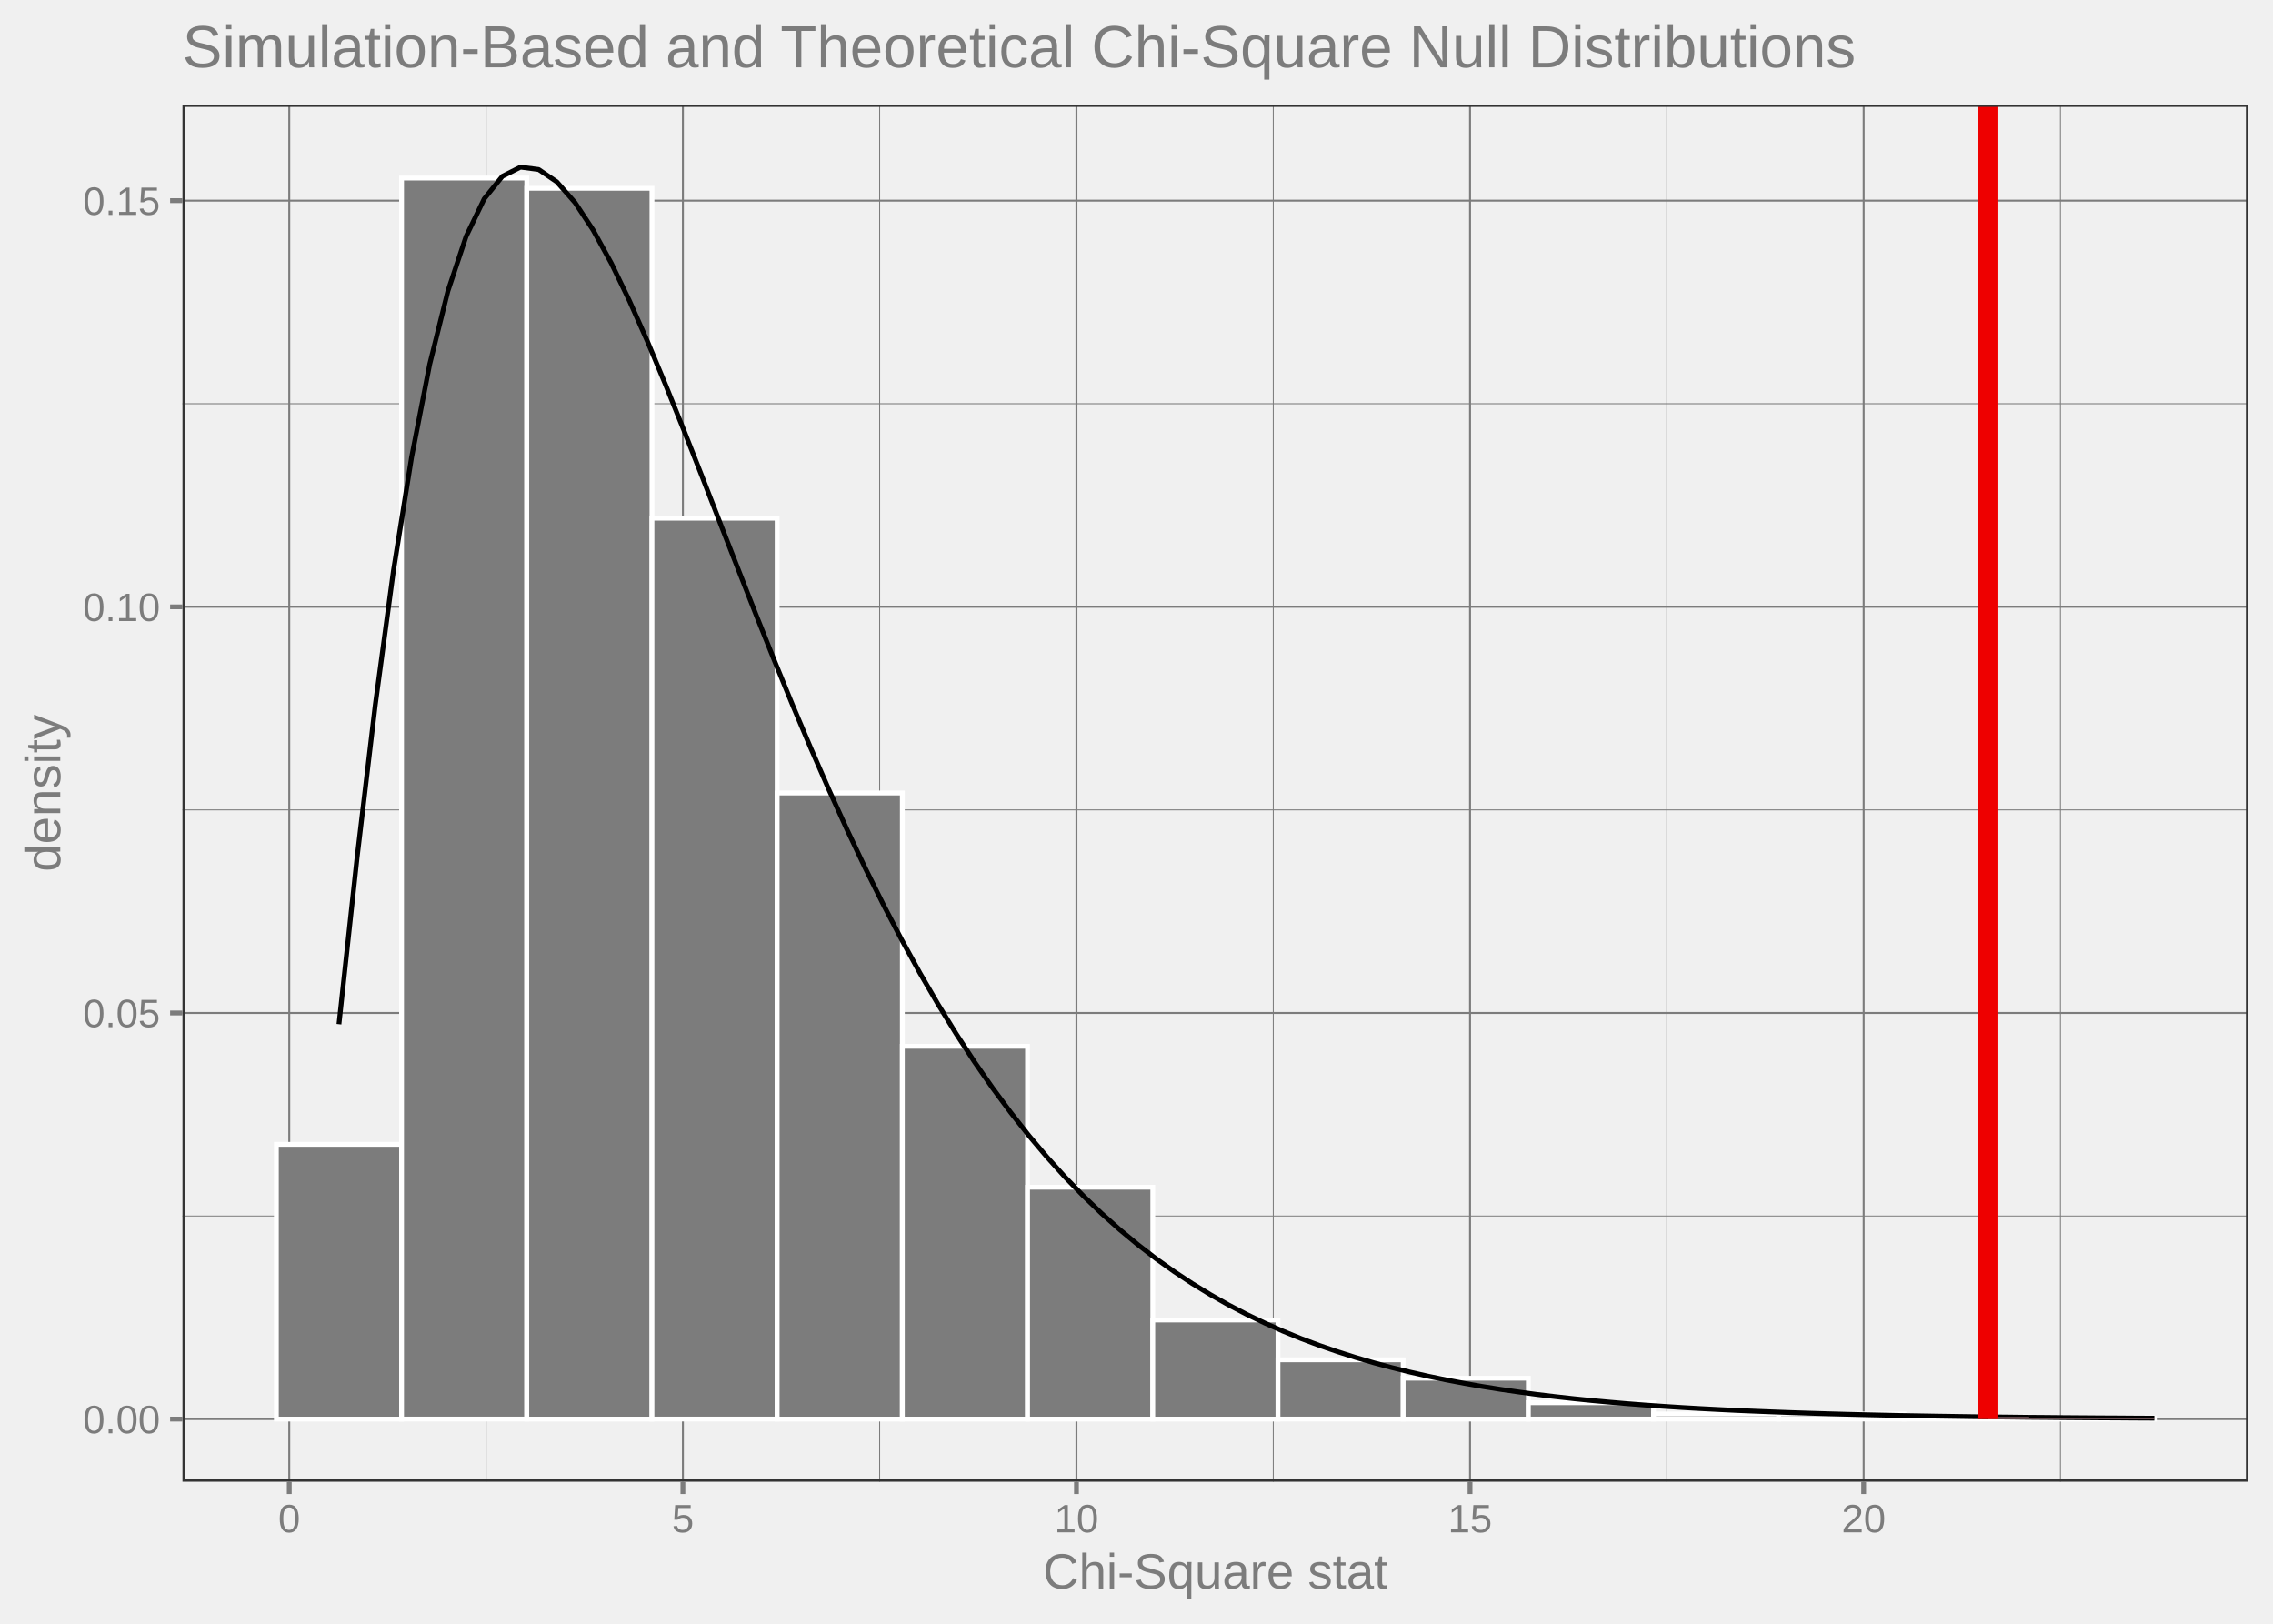
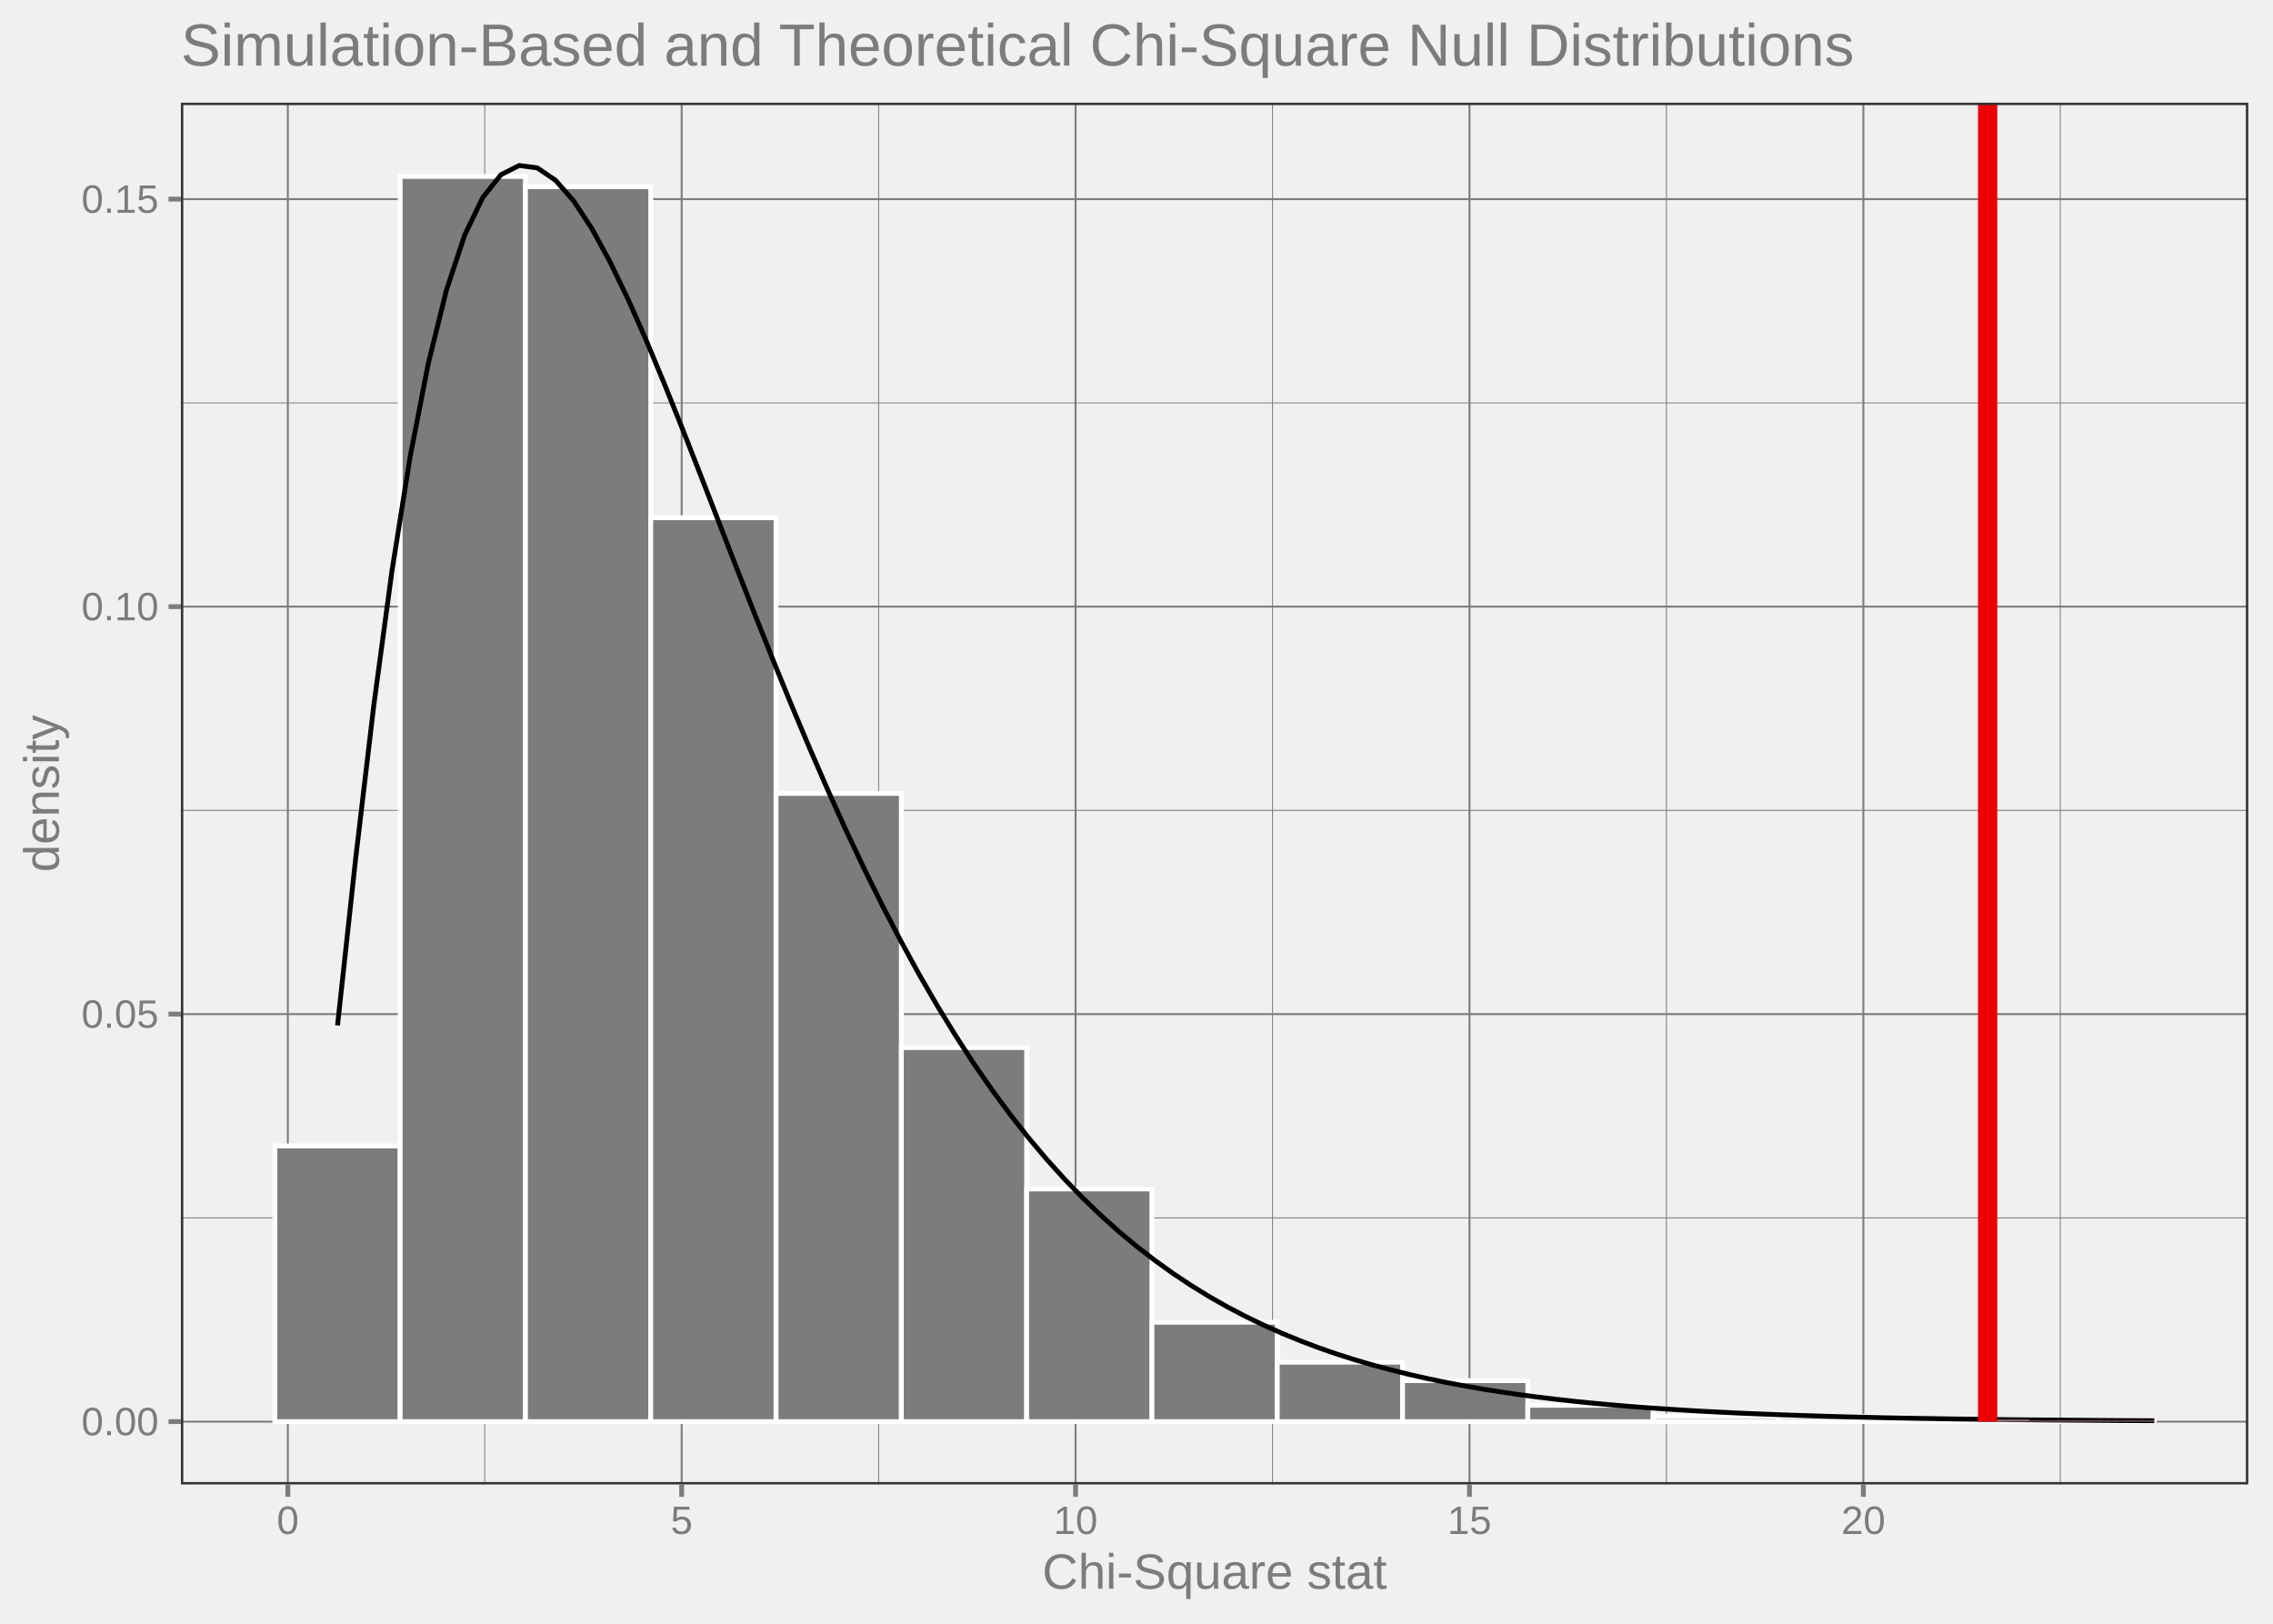
<svg xmlns="http://www.w3.org/2000/svg" width="504.00pt" height="360.00pt" viewBox="0 0 504.00 360.00">
  <g class="svglite">
    <defs>
      <style type="text/css">
    .svglite line, .svglite polyline, .svglite polygon, .svglite path, .svglite rect, .svglite circle {
      fill: none;
      stroke: #000000;
      stroke-linecap: round;
      stroke-linejoin: round;
      stroke-miterlimit: 10.00;
    }
    .svglite text {
      white-space: pre;
    }
    .svglite g.glyphgroup path {
      fill: inherit;
      stroke: none;
    }
  </style>
    </defs>
    <rect width="100%" height="100%" style="stroke: none; fill: none;" />
    <defs>
      <clipPath id="cpMC4wMHw1MDQuMDB8MC4wMHwzNjAuMDA=">
        <rect x="0.00" y="0.00" width="504.00" height="360.00" />
      </clipPath>
    </defs>
    <g clip-path="url(#cpMC4wMHw1MDQuMDB8MC4wMHwzNjAuMDA=)">
</g>
    <defs>
-       <clipPath id="cpNDAuNDZ8NDk4LjUyfDIzLjE4fDMyOC41MA==">
-         <rect x="40.46" y="23.18" width="458.07" height="305.33" />
+       <clipPath id="cpNDAuMTF8NDk4LjUyfDIyLjc3fDMyOS4xMg==">
+         <rect x="40.11" y="22.77" width="458.41" height="306.35" />
      </clipPath>
    </defs>
-     <g clip-path="url(#cpNDAuNDZ8NDk4LjUyfDIzLjE4fDMyOC41MA==)">
-       <polyline points="40.46,269.60 498.52,269.60 " style="stroke-width: 0.21; stroke: #7C7C7C; stroke-linecap: butt;" />
-       <polyline points="40.46,179.56 498.52,179.56 " style="stroke-width: 0.21; stroke: #7C7C7C; stroke-linecap: butt;" />
-       <polyline points="40.46,89.51 498.52,89.51 " style="stroke-width: 0.21; stroke: #7C7C7C; stroke-linecap: butt;" />
-       <polyline points="107.78,328.50 107.78,23.18 " style="stroke-width: 0.21; stroke: #7C7C7C; stroke-linecap: butt;" />
-       <polyline points="195.05,328.50 195.05,23.18 " style="stroke-width: 0.21; stroke: #7C7C7C; stroke-linecap: butt;" />
-       <polyline points="282.33,328.50 282.33,23.18 " style="stroke-width: 0.21; stroke: #7C7C7C; stroke-linecap: butt;" />
-       <polyline points="369.60,328.50 369.60,23.18 " style="stroke-width: 0.21; stroke: #7C7C7C; stroke-linecap: butt;" />
-       <polyline points="456.87,328.50 456.87,23.18 " style="stroke-width: 0.21; stroke: #7C7C7C; stroke-linecap: butt;" />
-       <polyline points="40.46,314.63 498.52,314.63 " style="stroke-width: 0.43; stroke: #7C7C7C; stroke-linecap: butt;" />
-       <polyline points="40.46,224.58 498.52,224.58 " style="stroke-width: 0.43; stroke: #7C7C7C; stroke-linecap: butt;" />
-       <polyline points="40.46,134.54 498.52,134.54 " style="stroke-width: 0.43; stroke: #7C7C7C; stroke-linecap: butt;" />
-       <polyline points="40.46,44.49 498.52,44.49 " style="stroke-width: 0.43; stroke: #7C7C7C; stroke-linecap: butt;" />
-       <polyline points="64.14,328.50 64.14,23.18 " style="stroke-width: 0.43; stroke: #7C7C7C; stroke-linecap: butt;" />
-       <polyline points="151.42,328.50 151.42,23.18 " style="stroke-width: 0.43; stroke: #7C7C7C; stroke-linecap: butt;" />
-       <polyline points="238.69,328.50 238.69,23.18 " style="stroke-width: 0.43; stroke: #7C7C7C; stroke-linecap: butt;" />
-       <polyline points="325.96,328.50 325.96,23.18 " style="stroke-width: 0.43; stroke: #7C7C7C; stroke-linecap: butt;" />
-       <polyline points="413.24,328.50 413.24,23.18 " style="stroke-width: 0.43; stroke: #7C7C7C; stroke-linecap: butt;" />
-       <rect x="61.28" y="253.71" width="27.76" height="60.92" style="stroke-width: 1.07; stroke: #FFFFFF; stroke-linecap: butt; stroke-linejoin: miter; fill: #7C7C7C;" />
-       <rect x="89.04" y="39.48" width="27.76" height="275.14" style="stroke-width: 1.07; stroke: #FFFFFF; stroke-linecap: butt; stroke-linejoin: miter; fill: #7C7C7C;" />
-       <rect x="116.80" y="41.75" width="27.76" height="272.88" style="stroke-width: 1.07; stroke: #FFFFFF; stroke-linecap: butt; stroke-linejoin: miter; fill: #7C7C7C;" />
-       <rect x="144.56" y="114.89" width="27.76" height="199.73" style="stroke-width: 1.07; stroke: #FFFFFF; stroke-linecap: butt; stroke-linejoin: miter; fill: #7C7C7C;" />
-       <rect x="172.32" y="175.81" width="27.76" height="138.82" style="stroke-width: 1.07; stroke: #FFFFFF; stroke-linecap: butt; stroke-linejoin: miter; fill: #7C7C7C;" />
-       <rect x="200.08" y="231.97" width="27.76" height="82.66" style="stroke-width: 1.07; stroke: #FFFFFF; stroke-linecap: butt; stroke-linejoin: miter; fill: #7C7C7C;" />
-       <rect x="227.85" y="263.22" width="27.76" height="51.41" style="stroke-width: 1.07; stroke: #FFFFFF; stroke-linecap: butt; stroke-linejoin: miter; fill: #7C7C7C;" />
-       <rect x="255.61" y="292.66" width="27.76" height="21.97" style="stroke-width: 1.07; stroke: #FFFFFF; stroke-linecap: butt; stroke-linejoin: miter; fill: #7C7C7C;" />
-       <rect x="283.37" y="301.49" width="27.76" height="13.13" style="stroke-width: 1.07; stroke: #FFFFFF; stroke-linecap: butt; stroke-linejoin: miter; fill: #7C7C7C;" />
-       <rect x="311.13" y="305.57" width="27.76" height="9.06" style="stroke-width: 1.07; stroke: #FFFFFF; stroke-linecap: butt; stroke-linejoin: miter; fill: #7C7C7C;" />
-       <rect x="338.89" y="311.00" width="27.76" height="3.62" style="stroke-width: 1.07; stroke: #FFFFFF; stroke-linecap: butt; stroke-linejoin: miter; fill: #7C7C7C;" />
-       <rect x="366.65" y="313.49" width="27.76" height="1.13" style="stroke-width: 1.07; stroke: #FFFFFF; stroke-linecap: butt; stroke-linejoin: miter; fill: #7C7C7C;" />
-       <rect x="394.41" y="313.49" width="27.76" height="1.13" style="stroke-width: 1.07; stroke: #FFFFFF; stroke-linecap: butt; stroke-linejoin: miter; fill: #7C7C7C;" />
-       <rect x="422.18" y="314.17" width="27.76" height="0.45" style="stroke-width: 1.07; stroke: #FFFFFF; stroke-linecap: butt; stroke-linejoin: miter; fill: #7C7C7C;" />
-       <rect x="449.94" y="314.40" width="27.76" height="0.23" style="stroke-width: 1.07; stroke: #FFFFFF; stroke-linecap: butt; stroke-linejoin: miter; fill: #7C7C7C;" />
-       <polyline points="75.16,227.07 79.18,190.13 83.21,156.29 87.23,126.57 91.26,101.37 95.28,80.74 99.31,64.53 103.34,52.43 107.36,44.08 111.39,39.09 115.41,37.06 119.44,37.59 123.46,40.32 127.49,44.90 131.51,51.00 135.54,58.35 139.56,66.68 143.59,75.76 147.61,85.39 151.64,95.41 155.67,105.65 159.69,115.99 163.72,126.32 167.74,136.55 171.77,146.61 175.79,156.43 179.82,165.96 183.84,175.18 187.87,184.05 191.89,192.54 195.92,200.66 199.95,208.38 203.97,215.71 208.00,222.65 212.02,229.20 216.05,235.38 220.07,241.18 224.10,246.63 228.12,251.74 232.15,256.51 236.17,260.97 240.20,265.12 244.22,268.99 248.25,272.59 252.28,275.93 256.30,279.04 260.33,281.91 264.35,284.57 268.38,287.03 272.40,289.31 276.43,291.41 280.45,293.34 284.48,295.13 288.50,296.78 292.53,298.29 296.56,299.68 300.58,300.96 304.61,302.14 308.63,303.22 312.66,304.21 316.68,305.12 320.71,305.95 324.73,306.71 328.76,307.41 332.78,308.05 336.81,308.63 340.83,309.17 344.86,309.65 348.89,310.10 352.91,310.51 356.94,310.88 360.96,311.22 364.99,311.53 369.01,311.81 373.04,312.07 377.06,312.30 381.09,312.51 385.11,312.71 389.14,312.88 393.17,313.04 397.19,313.19 401.22,313.32 405.24,313.44 409.27,313.55 413.29,313.65 417.32,313.74 421.34,313.83 425.37,313.90 429.39,313.97 433.42,314.03 437.44,314.09 441.47,314.14 445.50,314.18 449.52,314.23 453.55,314.26 457.57,314.30 461.60,314.33 465.62,314.36 469.65,314.38 473.67,314.41 477.70,314.43 " style="stroke-width: 1.07; stroke-linecap: butt;" />
-       <polygon points="440.77,314.17 449.94,314.17 449.94,314.63 449.94,314.40 477.70,314.40 477.70,314.63 449.94,314.63 449.94,314.63 449.94,314.63 440.77,314.63 " style="stroke-width: 0.00; stroke: none; stroke-linecap: butt; fill: #FFC0CB; fill-opacity: 0.60;" />
-       <polyline points="440.77,314.17 449.94,314.17 449.94,314.63 449.94,314.40 477.70,314.40 " style="stroke-width: 1.07; stroke: none; stroke-linecap: butt;" />
-       <line x1="440.77" y1="314.63" x2="440.77" y2="23.18" style="stroke-width: 4.27; stroke: #EE0000; stroke-linecap: butt;" />
-       <rect x="40.46" y="23.18" width="458.07" height="305.33" style="stroke-width: 1.07; stroke: #333333;" />
+     <g clip-path="url(#cpNDAuMTF8NDk4LjUyfDIyLjc3fDMyOS4xMg==)">
+       <polyline points="40.11,270.02 498.52,270.02 " style="stroke-width: 0.21; stroke: #7C7C7C; stroke-linecap: butt;" />
+       <polyline points="40.11,179.67 498.52,179.67 " style="stroke-width: 0.21; stroke: #7C7C7C; stroke-linecap: butt;" />
+       <polyline points="40.11,89.33 498.52,89.33 " style="stroke-width: 0.21; stroke: #7C7C7C; stroke-linecap: butt;" />
+       <polyline points="107.48,329.12 107.48,22.77 " style="stroke-width: 0.21; stroke: #7C7C7C; stroke-linecap: butt;" />
+       <polyline points="194.82,329.12 194.82,22.77 " style="stroke-width: 0.21; stroke: #7C7C7C; stroke-linecap: butt;" />
+       <polyline points="282.16,329.12 282.16,22.77 " style="stroke-width: 0.21; stroke: #7C7C7C; stroke-linecap: butt;" />
+       <polyline points="369.50,329.12 369.50,22.77 " style="stroke-width: 0.21; stroke: #7C7C7C; stroke-linecap: butt;" />
+       <polyline points="456.84,329.12 456.84,22.77 " style="stroke-width: 0.21; stroke: #7C7C7C; stroke-linecap: butt;" />
+       <polyline points="40.11,315.19 498.52,315.19 " style="stroke-width: 0.43; stroke: #7C7C7C; stroke-linecap: butt;" />
+       <polyline points="40.11,224.84 498.52,224.84 " style="stroke-width: 0.43; stroke: #7C7C7C; stroke-linecap: butt;" />
+       <polyline points="40.11,134.50 498.52,134.50 " style="stroke-width: 0.43; stroke: #7C7C7C; stroke-linecap: butt;" />
+       <polyline points="40.11,44.15 498.52,44.15 " style="stroke-width: 0.43; stroke: #7C7C7C; stroke-linecap: butt;" />
+       <polyline points="63.82,329.12 63.82,22.77 " style="stroke-width: 0.43; stroke: #7C7C7C; stroke-linecap: butt;" />
+       <polyline points="151.15,329.12 151.15,22.77 " style="stroke-width: 0.43; stroke: #7C7C7C; stroke-linecap: butt;" />
+       <polyline points="238.49,329.12 238.49,22.77 " style="stroke-width: 0.43; stroke: #7C7C7C; stroke-linecap: butt;" />
+       <polyline points="325.83,329.12 325.83,22.77 " style="stroke-width: 0.43; stroke: #7C7C7C; stroke-linecap: butt;" />
+       <polyline points="413.17,329.12 413.17,22.77 " style="stroke-width: 0.43; stroke: #7C7C7C; stroke-linecap: butt;" />
+       <rect x="60.95" y="254.07" width="27.78" height="61.12" style="stroke-width: 1.07; stroke: #FFFFFF; stroke-linecap: butt; stroke-linejoin: miter; fill: #7C7C7C;" />
+       <rect x="88.73" y="39.12" width="27.78" height="276.07" style="stroke-width: 1.07; stroke: #FFFFFF; stroke-linecap: butt; stroke-linejoin: miter; fill: #7C7C7C;" />
+       <rect x="116.51" y="41.40" width="27.78" height="273.79" style="stroke-width: 1.07; stroke: #FFFFFF; stroke-linecap: butt; stroke-linejoin: miter; fill: #7C7C7C;" />
+       <rect x="144.29" y="114.79" width="27.78" height="200.40" style="stroke-width: 1.07; stroke: #FFFFFF; stroke-linecap: butt; stroke-linejoin: miter; fill: #7C7C7C;" />
+       <rect x="172.08" y="175.91" width="27.78" height="139.28" style="stroke-width: 1.07; stroke: #FFFFFF; stroke-linecap: butt; stroke-linejoin: miter; fill: #7C7C7C;" />
+       <rect x="199.86" y="232.26" width="27.78" height="82.93" style="stroke-width: 1.07; stroke: #FFFFFF; stroke-linecap: butt; stroke-linejoin: miter; fill: #7C7C7C;" />
+       <rect x="227.64" y="263.61" width="27.78" height="51.58" style="stroke-width: 1.07; stroke: #FFFFFF; stroke-linecap: butt; stroke-linejoin: miter; fill: #7C7C7C;" />
+       <rect x="255.42" y="293.15" width="27.78" height="22.04" style="stroke-width: 1.07; stroke: #FFFFFF; stroke-linecap: butt; stroke-linejoin: miter; fill: #7C7C7C;" />
+       <rect x="283.21" y="302.01" width="27.78" height="13.18" style="stroke-width: 1.07; stroke: #FFFFFF; stroke-linecap: butt; stroke-linejoin: miter; fill: #7C7C7C;" />
+       <rect x="310.99" y="306.10" width="27.78" height="9.09" style="stroke-width: 1.07; stroke: #FFFFFF; stroke-linecap: butt; stroke-linejoin: miter; fill: #7C7C7C;" />
+       <rect x="338.77" y="311.56" width="27.78" height="3.64" style="stroke-width: 1.07; stroke: #FFFFFF; stroke-linecap: butt; stroke-linejoin: miter; fill: #7C7C7C;" />
+       <rect x="366.55" y="314.05" width="27.78" height="1.14" style="stroke-width: 1.07; stroke: #FFFFFF; stroke-linecap: butt; stroke-linejoin: miter; fill: #7C7C7C;" />
+       <rect x="394.34" y="314.05" width="27.78" height="1.14" style="stroke-width: 1.07; stroke: #FFFFFF; stroke-linecap: butt; stroke-linejoin: miter; fill: #7C7C7C;" />
+       <rect x="422.12" y="314.74" width="27.78" height="0.45" style="stroke-width: 1.07; stroke: #FFFFFF; stroke-linecap: butt; stroke-linejoin: miter; fill: #7C7C7C;" />
+       <rect x="449.90" y="314.96" width="27.78" height="0.23" style="stroke-width: 1.07; stroke: #FFFFFF; stroke-linecap: butt; stroke-linejoin: miter; fill: #7C7C7C;" />
+       <polyline points="74.84,227.34 78.87,190.28 82.89,156.32 86.92,126.50 90.95,101.22 94.98,80.53 99.01,64.26 103.04,52.11 107.07,43.74 111.09,38.73 115.12,36.69 119.15,37.23 123.18,39.97 127.21,44.56 131.24,50.69 135.26,58.06 139.29,66.41 143.32,75.52 147.35,85.19 151.38,95.24 155.41,105.51 159.44,115.89 163.46,126.25 167.49,136.52 171.52,146.61 175.55,156.46 179.58,166.03 183.61,175.28 187.63,184.18 191.66,192.70 195.69,200.84 199.72,208.59 203.75,215.95 207.78,222.91 211.81,229.48 215.83,235.68 219.86,241.50 223.89,246.97 227.92,252.09 231.95,256.88 235.98,261.35 240.00,265.52 244.03,269.40 248.06,273.02 252.09,276.37 256.12,279.48 260.15,282.37 264.18,285.04 268.20,287.51 272.23,289.79 276.26,291.90 280.29,293.84 284.32,295.63 288.35,297.28 292.37,298.80 296.40,300.20 300.43,301.48 304.46,302.66 308.49,303.74 312.52,304.74 316.55,305.65 320.57,306.48 324.60,307.25 328.63,307.95 332.66,308.59 336.69,309.18 340.72,309.71 344.74,310.20 348.77,310.65 352.80,311.06 356.83,311.43 360.86,311.77 364.89,312.08 368.92,312.36 372.94,312.62 376.97,312.86 381.00,313.07 385.03,313.27 389.06,313.44 393.09,313.60 397.11,313.75 401.14,313.88 405.17,314.01 409.20,314.12 413.23,314.22 417.26,314.31 421.29,314.39 425.31,314.47 429.34,314.53 433.37,314.60 437.40,314.65 441.43,314.70 445.46,314.75 449.48,314.79 453.51,314.83 457.54,314.86 461.57,314.89 465.60,314.92 469.63,314.95 473.65,314.97 477.68,314.99 " style="stroke-width: 1.07; stroke-linecap: butt;" />
+       <polygon points="440.73,314.74 449.90,314.74 449.90,315.19 449.90,314.96 477.68,314.96 477.68,315.19 449.90,315.19 449.90,315.19 449.90,315.19 440.73,315.19 " style="stroke-width: 0.00; stroke: none; stroke-linecap: butt; fill: #FFC0CB; fill-opacity: 0.60;" />
+       <polyline points="440.73,314.74 449.90,314.74 449.90,315.19 449.90,314.96 477.68,314.96 " style="stroke-width: 1.07; stroke: none; stroke-linecap: butt;" />
+       <line x1="440.73" y1="315.19" x2="440.73" y2="22.77" style="stroke-width: 4.27; stroke: #EE0000; stroke-linecap: butt;" />
+       <rect x="40.11" y="22.77" width="458.41" height="306.35" style="stroke-width: 1.07; stroke: #333333;" />
    </g>
    <g clip-path="url(#cpMC4wMHw1MDQuMDB8MC4wMHwzNjAuMDA=)">
-       <text x="35.52" y="317.78" text-anchor="end" style="font-size: 8.80px;fill: #7C7C7C; font-family: &quot;Arial&quot;;" textLength="17.11px" lengthAdjust="spacingAndGlyphs">0.00</text>
-       <text x="35.52" y="227.73" text-anchor="end" style="font-size: 8.80px;fill: #7C7C7C; font-family: &quot;Arial&quot;;" textLength="17.11px" lengthAdjust="spacingAndGlyphs">0.05</text>
-       <text x="35.52" y="137.69" text-anchor="end" style="font-size: 8.80px;fill: #7C7C7C; font-family: &quot;Arial&quot;;" textLength="17.11px" lengthAdjust="spacingAndGlyphs">0.10</text>
-       <text x="35.52" y="47.64" text-anchor="end" style="font-size: 8.80px;fill: #7C7C7C; font-family: &quot;Arial&quot;;" textLength="17.11px" lengthAdjust="spacingAndGlyphs">0.15</text>
-       <polyline points="37.72,314.63 40.46,314.63 " style="stroke-width: 1.07; stroke: #7C7C7C; stroke-linecap: butt;" />
-       <polyline points="37.72,224.58 40.46,224.58 " style="stroke-width: 1.07; stroke: #7C7C7C; stroke-linecap: butt;" />
-       <polyline points="37.72,134.54 40.46,134.54 " style="stroke-width: 1.07; stroke: #7C7C7C; stroke-linecap: butt;" />
-       <polyline points="37.72,44.49 40.46,44.49 " style="stroke-width: 1.07; stroke: #7C7C7C; stroke-linecap: butt;" />
-       <polyline points="64.14,331.24 64.14,328.50 " style="stroke-width: 1.07; stroke: #7C7C7C; stroke-linecap: butt;" />
-       <polyline points="151.42,331.24 151.42,328.50 " style="stroke-width: 1.07; stroke: #7C7C7C; stroke-linecap: butt;" />
-       <polyline points="238.69,331.24 238.69,328.50 " style="stroke-width: 1.07; stroke: #7C7C7C; stroke-linecap: butt;" />
-       <polyline points="325.96,331.24 325.96,328.50 " style="stroke-width: 1.07; stroke: #7C7C7C; stroke-linecap: butt;" />
-       <polyline points="413.24,331.24 413.24,328.50 " style="stroke-width: 1.07; stroke: #7C7C7C; stroke-linecap: butt;" />
-       <text x="64.14" y="339.74" text-anchor="middle" style="font-size: 8.80px;fill: #7C7C7C; font-family: &quot;Arial&quot;;" textLength="4.89px" lengthAdjust="spacingAndGlyphs">0</text>
-       <text x="151.42" y="339.74" text-anchor="middle" style="font-size: 8.80px;fill: #7C7C7C; font-family: &quot;Arial&quot;;" textLength="4.89px" lengthAdjust="spacingAndGlyphs">5</text>
-       <text x="238.69" y="339.74" text-anchor="middle" style="font-size: 8.80px;fill: #7C7C7C; font-family: &quot;Arial&quot;;" textLength="9.78px" lengthAdjust="spacingAndGlyphs">10</text>
-       <text x="325.96" y="339.74" text-anchor="middle" style="font-size: 8.80px;fill: #7C7C7C; font-family: &quot;Arial&quot;;" textLength="9.78px" lengthAdjust="spacingAndGlyphs">15</text>
-       <text x="413.24" y="339.74" text-anchor="middle" style="font-size: 8.80px;fill: #7C7C7C; font-family: &quot;Arial&quot;;" textLength="9.78px" lengthAdjust="spacingAndGlyphs">20</text>
-       <text x="269.49" y="352.20" text-anchor="middle" style="font-size: 11.00px;fill: #7C7C7C; font-family: &quot;Arial&quot;;" textLength="76.47px" lengthAdjust="spacingAndGlyphs">Chi-Square stat</text>
-       <text transform="translate(13.36,175.84) rotate(-90)" text-anchor="middle" style="font-size: 11.00px;fill: #7C7C7C; font-family: &quot;Arial&quot;;" textLength="34.88px" lengthAdjust="spacingAndGlyphs">density</text>
-       <text x="40.46" y="14.93" style="font-size: 13.20px;fill: #7C7C7C; font-family: &quot;Arial&quot;;" textLength="370.55px" lengthAdjust="spacingAndGlyphs">Simulation-Based and Theoretical Chi-Square Null Distributions</text>
+       <text x="35.18" y="318.22" text-anchor="end" style="font-size: 8.80px;fill: #7C7C7C; font-family: &quot;Liberation Sans&quot;;" textLength="17.11px" lengthAdjust="spacingAndGlyphs">0.00</text>
+       <text x="35.18" y="227.87" text-anchor="end" style="font-size: 8.80px;fill: #7C7C7C; font-family: &quot;Liberation Sans&quot;;" textLength="17.11px" lengthAdjust="spacingAndGlyphs">0.05</text>
+       <text x="35.18" y="137.53" text-anchor="end" style="font-size: 8.80px;fill: #7C7C7C; font-family: &quot;Liberation Sans&quot;;" textLength="17.11px" lengthAdjust="spacingAndGlyphs">0.10</text>
+       <text x="35.18" y="47.18" text-anchor="end" style="font-size: 8.80px;fill: #7C7C7C; font-family: &quot;Liberation Sans&quot;;" textLength="17.11px" lengthAdjust="spacingAndGlyphs">0.15</text>
+       <polyline points="37.37,315.19 40.11,315.19 " style="stroke-width: 1.07; stroke: #7C7C7C; stroke-linecap: butt;" />
+       <polyline points="37.37,224.84 40.11,224.84 " style="stroke-width: 1.07; stroke: #7C7C7C; stroke-linecap: butt;" />
+       <polyline points="37.37,134.50 40.11,134.50 " style="stroke-width: 1.07; stroke: #7C7C7C; stroke-linecap: butt;" />
+       <polyline points="37.37,44.15 40.11,44.15 " style="stroke-width: 1.07; stroke: #7C7C7C; stroke-linecap: butt;" />
+       <polyline points="63.82,331.86 63.82,329.12 " style="stroke-width: 1.07; stroke: #7C7C7C; stroke-linecap: butt;" />
+       <polyline points="151.15,331.86 151.15,329.12 " style="stroke-width: 1.07; stroke: #7C7C7C; stroke-linecap: butt;" />
+       <polyline points="238.49,331.86 238.49,329.12 " style="stroke-width: 1.07; stroke: #7C7C7C; stroke-linecap: butt;" />
+       <polyline points="325.83,331.86 325.83,329.12 " style="stroke-width: 1.07; stroke: #7C7C7C; stroke-linecap: butt;" />
+       <polyline points="413.17,331.86 413.17,329.12 " style="stroke-width: 1.07; stroke: #7C7C7C; stroke-linecap: butt;" />
+       <text x="63.82" y="340.10" text-anchor="middle" style="font-size: 8.80px;fill: #7C7C7C; font-family: &quot;Liberation Sans&quot;;" textLength="4.89px" lengthAdjust="spacingAndGlyphs">0</text>
+       <text x="151.15" y="340.10" text-anchor="middle" style="font-size: 8.80px;fill: #7C7C7C; font-family: &quot;Liberation Sans&quot;;" textLength="4.89px" lengthAdjust="spacingAndGlyphs">5</text>
+       <text x="238.49" y="340.10" text-anchor="middle" style="font-size: 8.80px;fill: #7C7C7C; font-family: &quot;Liberation Sans&quot;;" textLength="9.78px" lengthAdjust="spacingAndGlyphs">10</text>
+       <text x="325.83" y="340.10" text-anchor="middle" style="font-size: 8.80px;fill: #7C7C7C; font-family: &quot;Liberation Sans&quot;;" textLength="9.78px" lengthAdjust="spacingAndGlyphs">15</text>
+       <text x="413.17" y="340.10" text-anchor="middle" style="font-size: 8.80px;fill: #7C7C7C; font-family: &quot;Liberation Sans&quot;;" textLength="9.78px" lengthAdjust="spacingAndGlyphs">20</text>
+       <text x="269.32" y="352.24" text-anchor="middle" style="font-size: 11.00px;fill: #7C7C7C; font-family: &quot;Liberation Sans&quot;;" textLength="76.47px" lengthAdjust="spacingAndGlyphs">Chi-Square stat</text>
+       <text transform="translate(13.05,175.94) rotate(-90)" text-anchor="middle" style="font-size: 11.00px;fill: #7C7C7C; font-family: &quot;Liberation Sans&quot;;" textLength="34.88px" lengthAdjust="spacingAndGlyphs">density</text>
+       <text x="40.11" y="14.55" style="font-size: 13.20px;fill: #7C7C7C; font-family: &quot;Liberation Sans&quot;;" textLength="370.55px" lengthAdjust="spacingAndGlyphs">Simulation-Based and Theoretical Chi-Square Null Distributions</text>
    </g>
  </g>
</svg>
